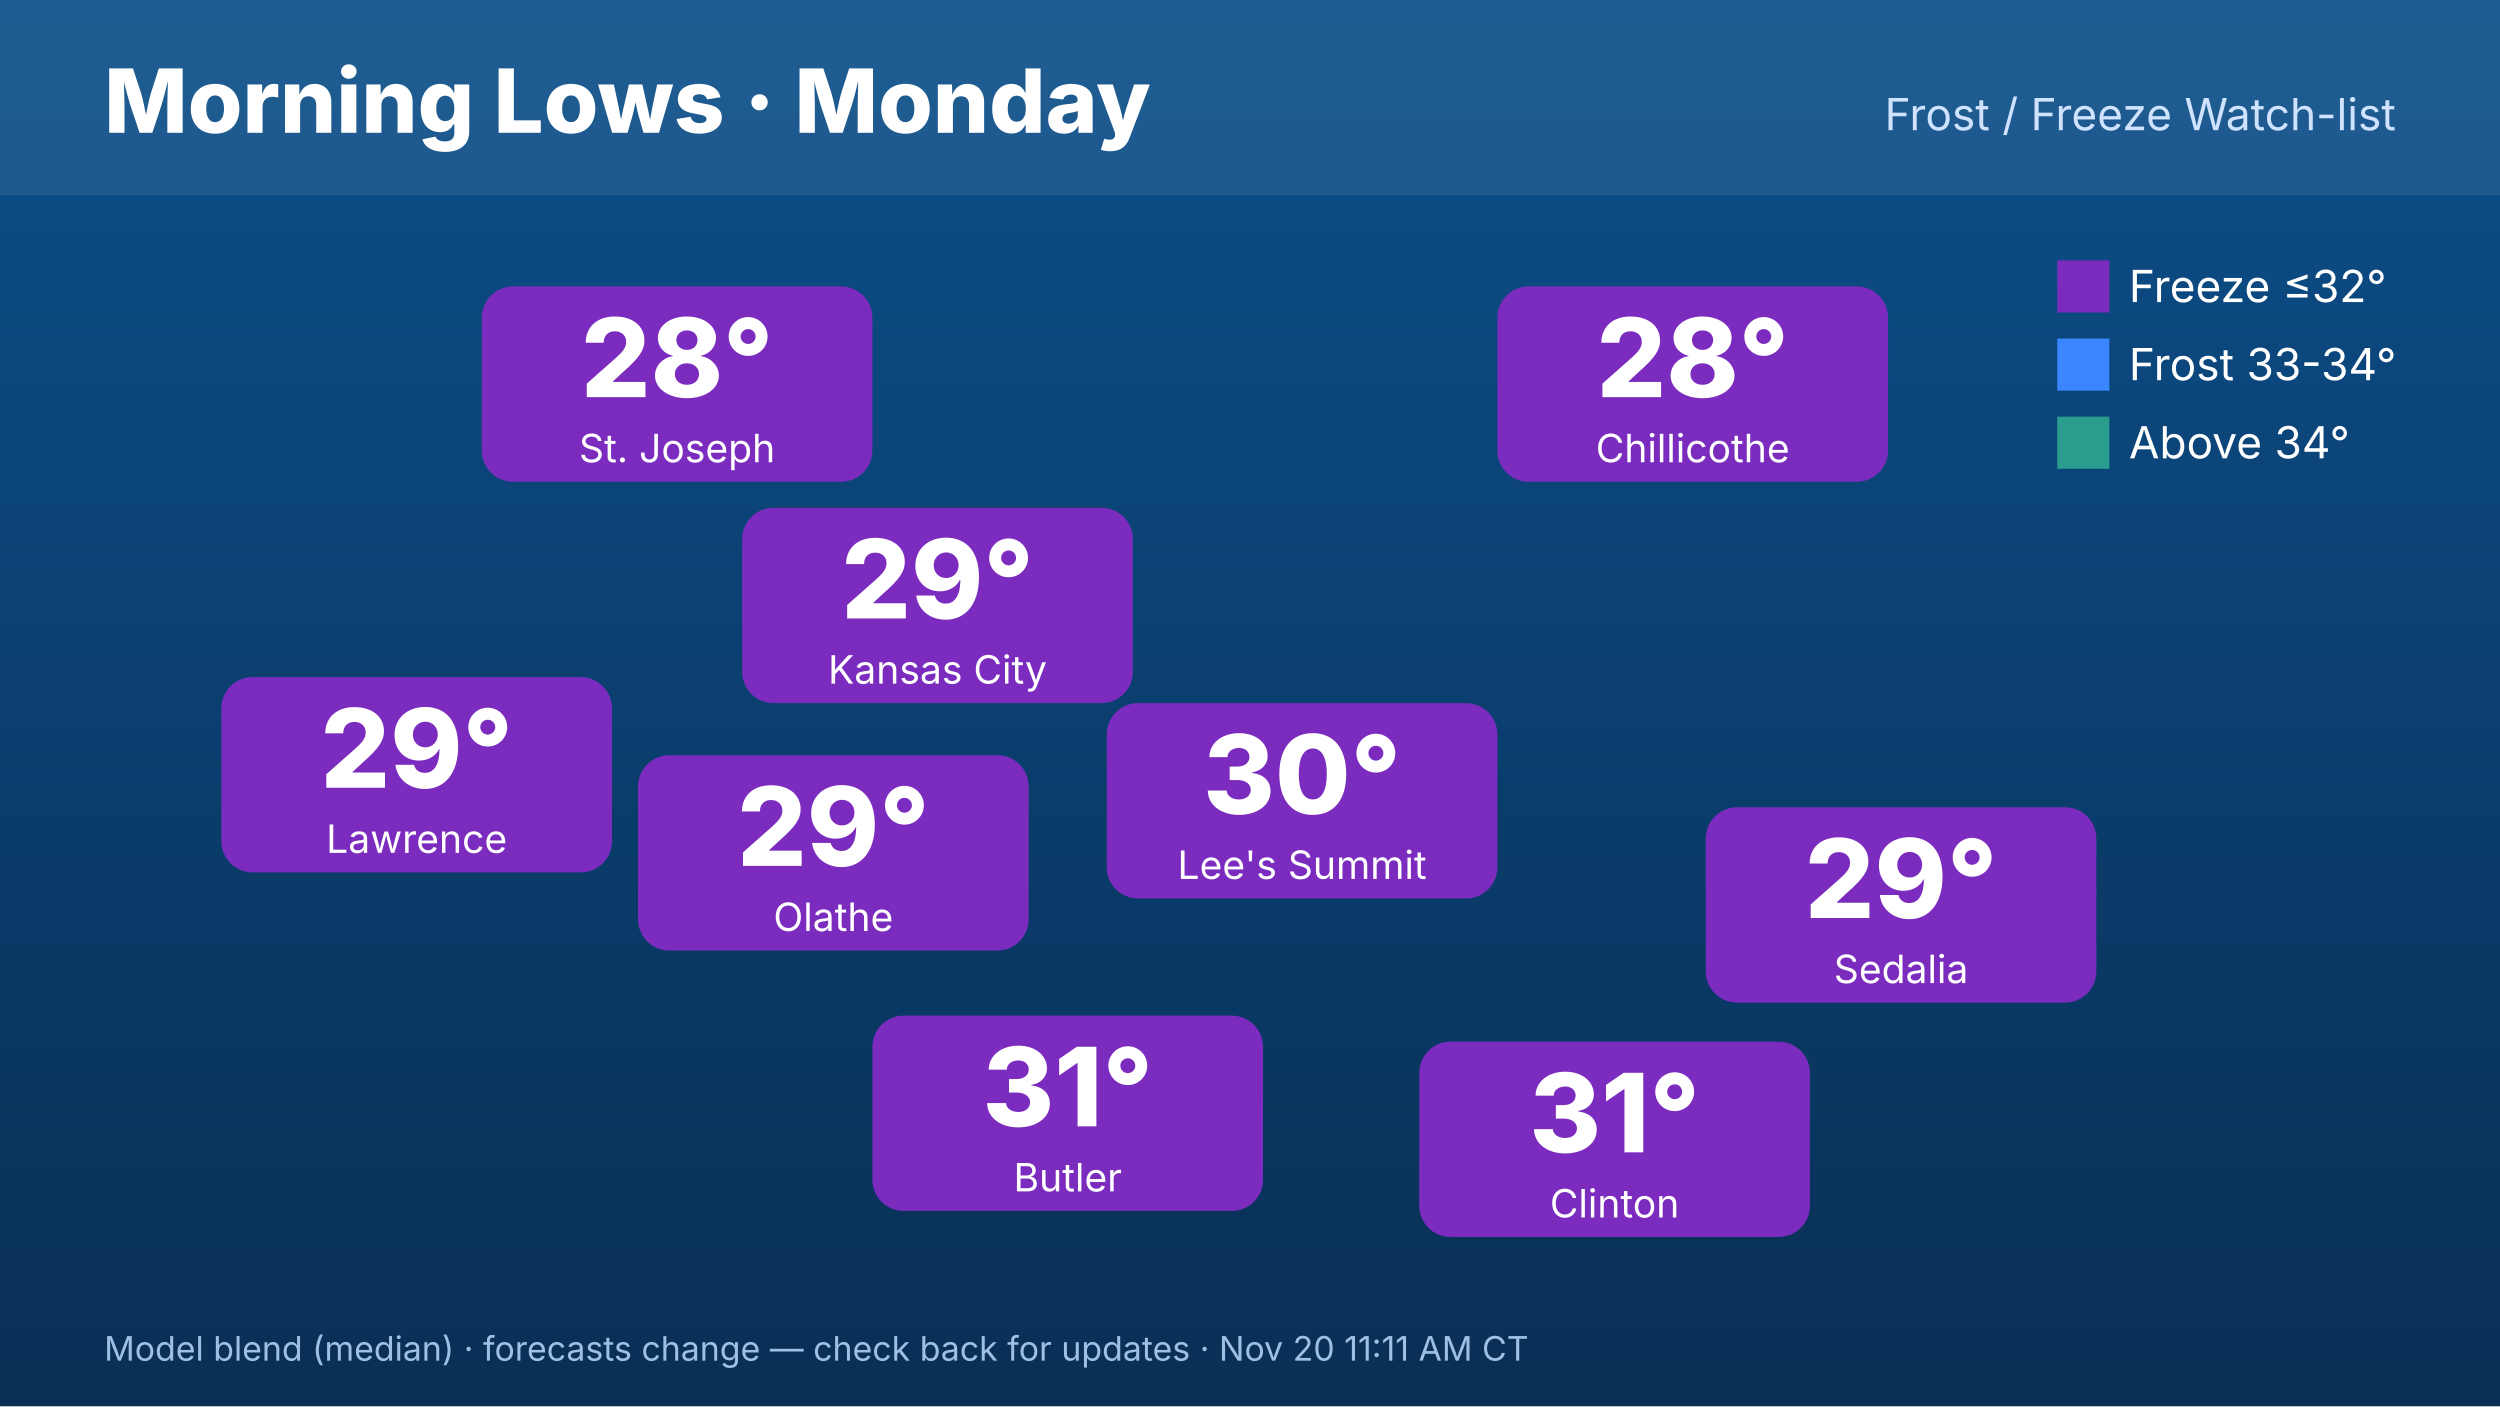
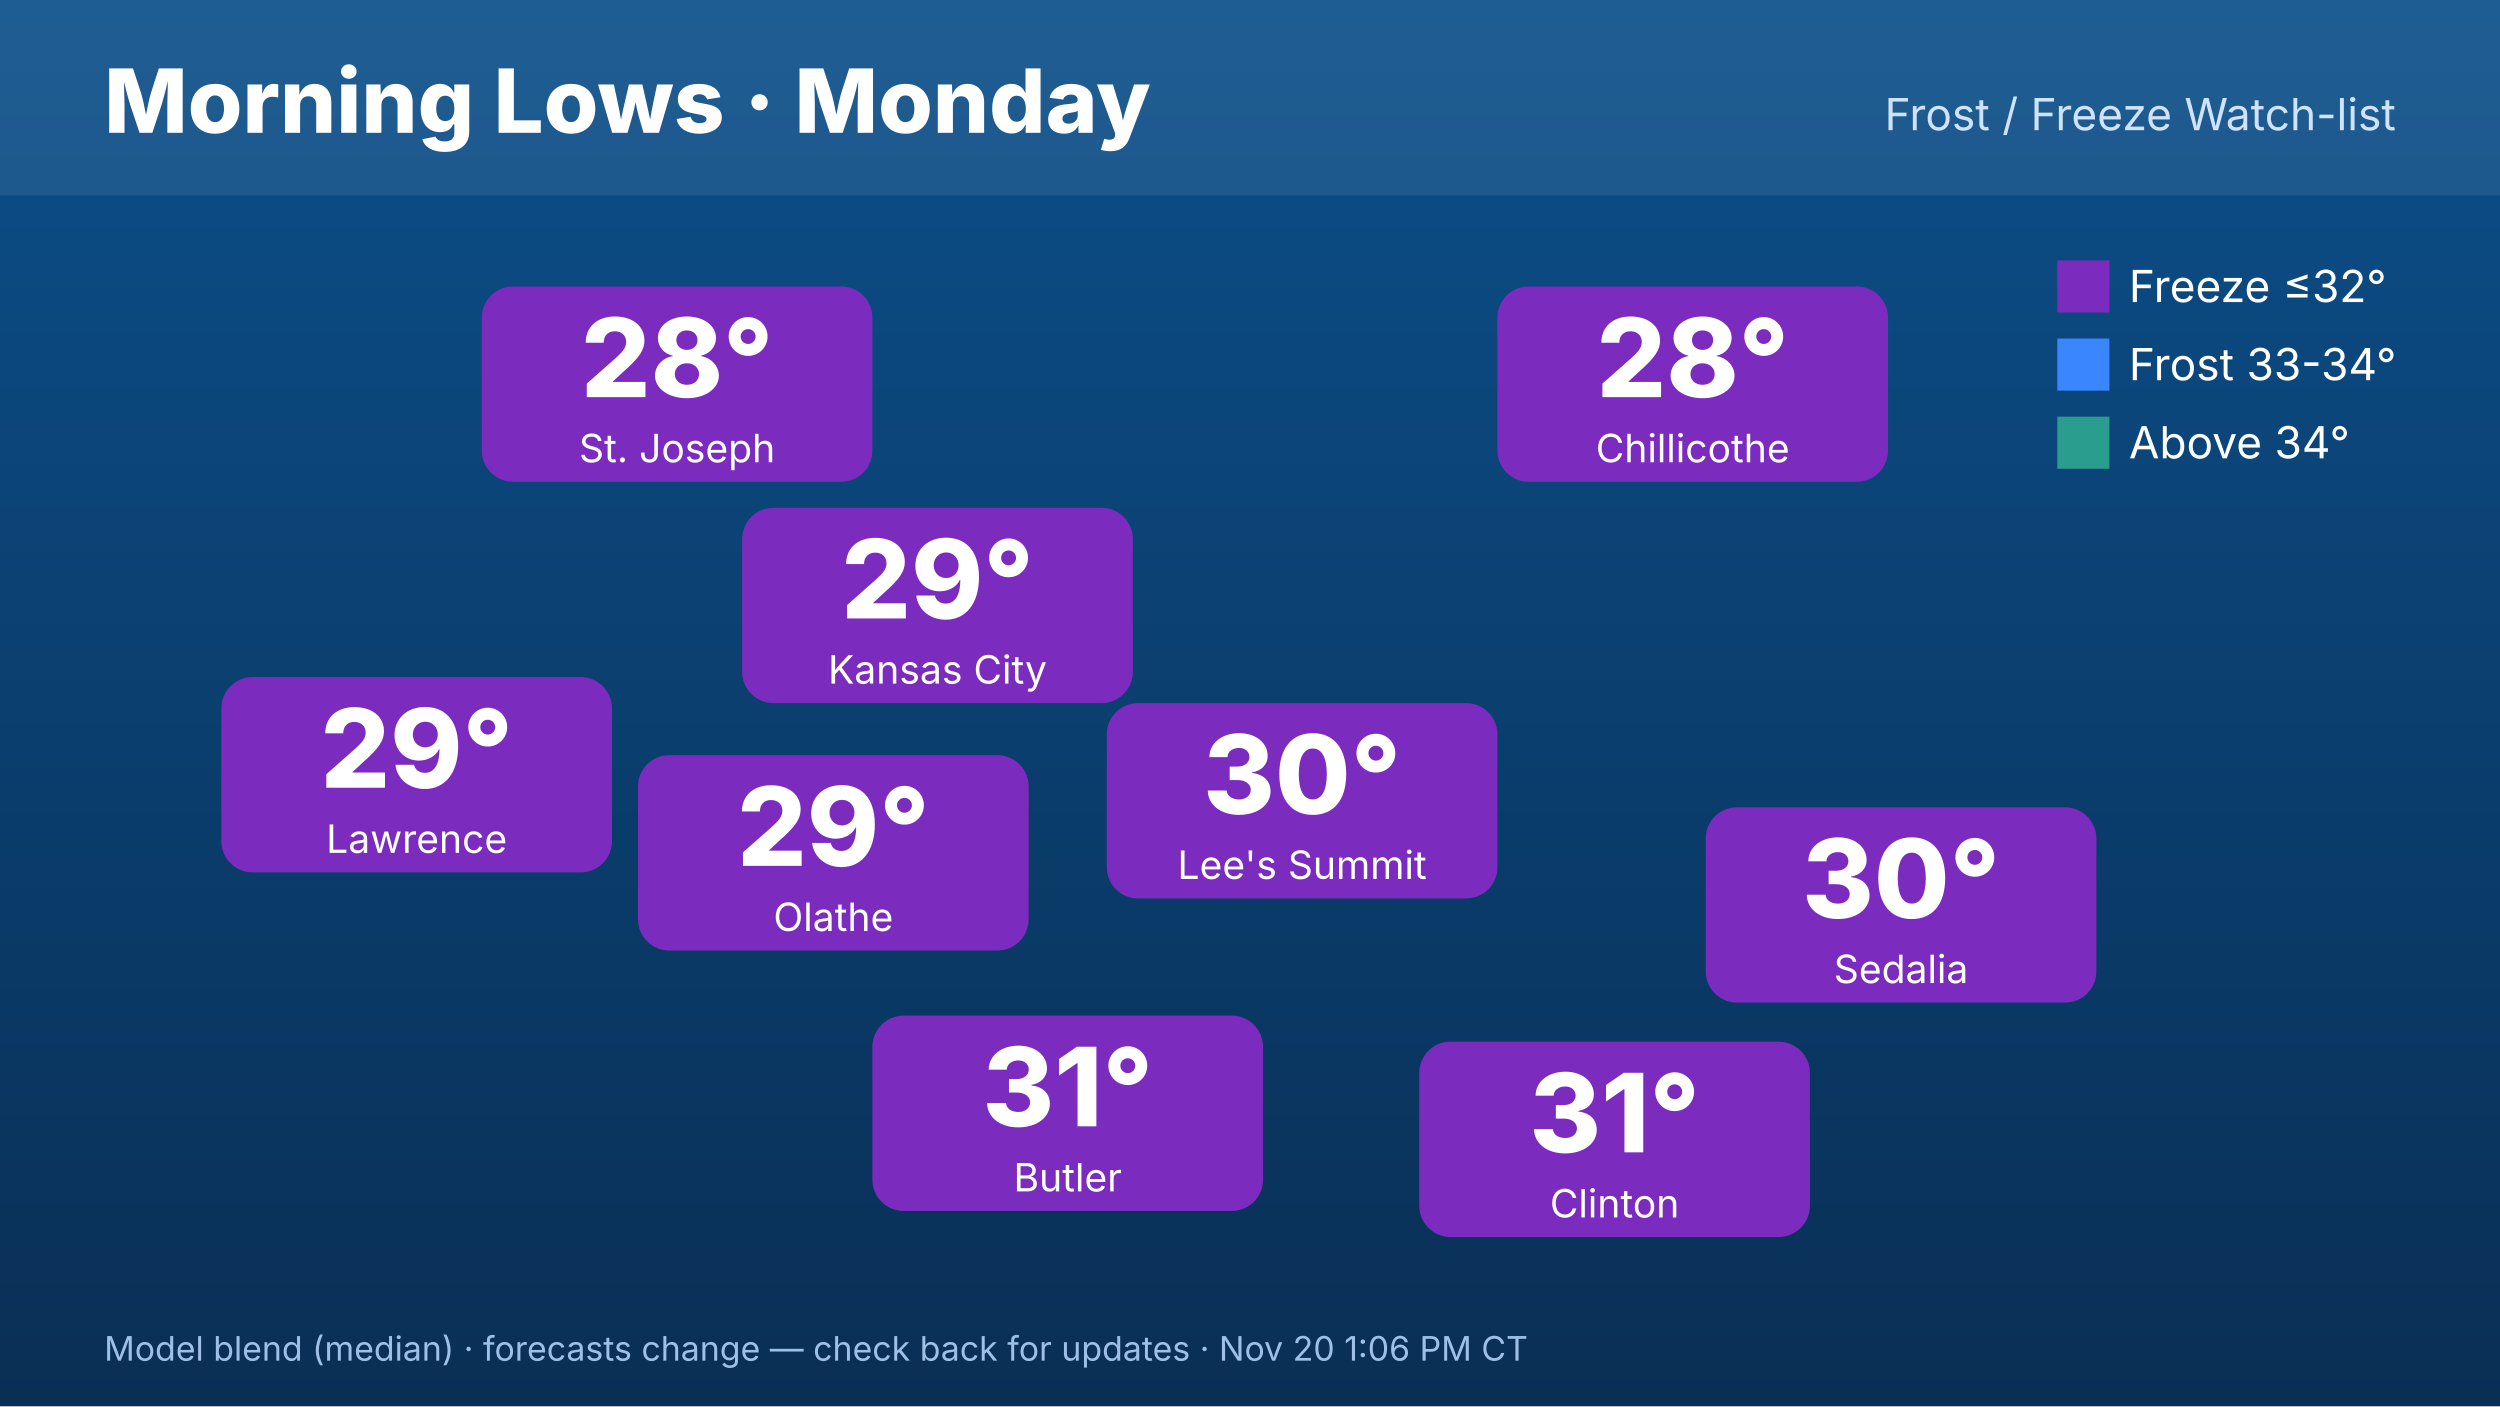
<svg xmlns="http://www.w3.org/2000/svg" width="1920" height="1080" viewBox="0 0 1920 1080" font-family="Inter,Helvetica,Arial,sans-serif">
  <defs>
    <linearGradient id="bg" x1="0" y1="0" x2="0" y2="1">
      <stop offset="0" stop-color="#0b4f8a" />
      <stop offset="1" stop-color="#0a2f55" />
    </linearGradient>
  </defs>
  <rect width="1920" height="1080" fill="url(#bg)" />
  <rect x="0" y="0" width="1920" height="150" fill="#ffffff" opacity=".08" />
  <text x="80" y="102" font-size="68" font-weight="800" fill="#fff">Morning Lows · Monday</text>
  <text x="1840" y="100" font-size="34" fill="#cfe3ff" text-anchor="end">Frost / Freeze Watch-list</text>
  <rect x="570" y="390" width="300" height="150" rx="24" fill="#7b2cbf" />
  <text x="720" y="475" font-size="84" font-weight="800" fill="#fff" text-anchor="middle">29°</text>
  <text x="720" y="525" font-size="30" fill="#fff" text-anchor="middle">Kansas City</text>
  <rect x="370" y="220" width="300" height="150" rx="24" fill="#7b2cbf" />
  <text x="520" y="305" font-size="84" font-weight="800" fill="#fff" text-anchor="middle">28°</text>
  <text x="520" y="355" font-size="30" fill="#fff" text-anchor="middle">St. Joseph</text>
  <rect x="170" y="520" width="300" height="150" rx="24" fill="#7b2cbf" />
  <text x="320" y="605" font-size="84" font-weight="800" fill="#fff" text-anchor="middle">29°</text>
  <text x="320" y="655" font-size="30" fill="#fff" text-anchor="middle">Lawrence</text>
  <rect x="1150" y="220" width="300" height="150" rx="24" fill="#7b2cbf" />
  <text x="1300" y="305" font-size="84" font-weight="800" fill="#fff" text-anchor="middle">28°</text>
  <text x="1300" y="355" font-size="30" fill="#fff" text-anchor="middle">Chillicothe</text>
  <rect x="1310" y="620" width="300" height="150" rx="24" fill="#7b2cbf" />
-   <text x="1460" y="705" font-size="84" font-weight="800" fill="#fff" text-anchor="middle">29°</text>
+   <text x="1460" y="705" font-size="84" font-weight="800" fill="#fff" text-anchor="middle">30°</text>
  <text x="1460" y="755" font-size="30" fill="#fff" text-anchor="middle">Sedalia</text>
  <rect x="1090" y="800" width="300" height="150" rx="24" fill="#7b2cbf" />
  <text x="1240" y="885" font-size="84" font-weight="800" fill="#fff" text-anchor="middle">31°</text>
  <text x="1240" y="935" font-size="30" fill="#fff" text-anchor="middle">Clinton</text>
  <rect x="670" y="780" width="300" height="150" rx="24" fill="#7b2cbf" />
  <text x="820" y="865" font-size="84" font-weight="800" fill="#fff" text-anchor="middle">31°</text>
  <text x="820" y="915" font-size="30" fill="#fff" text-anchor="middle">Butler</text>
  <rect x="490" y="580" width="300" height="150" rx="24" fill="#7b2cbf" />
  <text x="640" y="665" font-size="84" font-weight="800" fill="#fff" text-anchor="middle">29°</text>
  <text x="640" y="715" font-size="30" fill="#fff" text-anchor="middle">Olathe</text>
  <rect x="850" y="540" width="300" height="150" rx="24" fill="#7b2cbf" />
  <text x="1000" y="625" font-size="84" font-weight="800" fill="#fff" text-anchor="middle">30°</text>
  <text x="1000" y="675" font-size="30" fill="#fff" text-anchor="middle">Lee's Summit</text>
  <g font-size="34" fill="#fff">
    <rect x="1580" y="200" width="40" height="40" fill="#7b2cbf" />
    <text x="1635" y="232">Freeze ≤32°</text>
    <rect x="1580" y="260" width="40" height="40" fill="#3a86ff" />
    <text x="1635" y="292">Frost 33-34°</text>
    <rect x="1580" y="320" width="40" height="40" fill="#2a9d8f" />
    <text x="1635" y="352">Above 34°</text>
  </g>
-   <text x="80" y="1045" font-size="26" fill="#9fc0e6">Model blend (median) · forecasts change — check back for updates · Nov 20 11:11 AM CT</text>
+   <text x="80" y="1045" font-size="26" fill="#9fc0e6">Model blend (median) · forecasts change — check back for updates · Nov 20 1:06 PM CT</text>
</svg>
